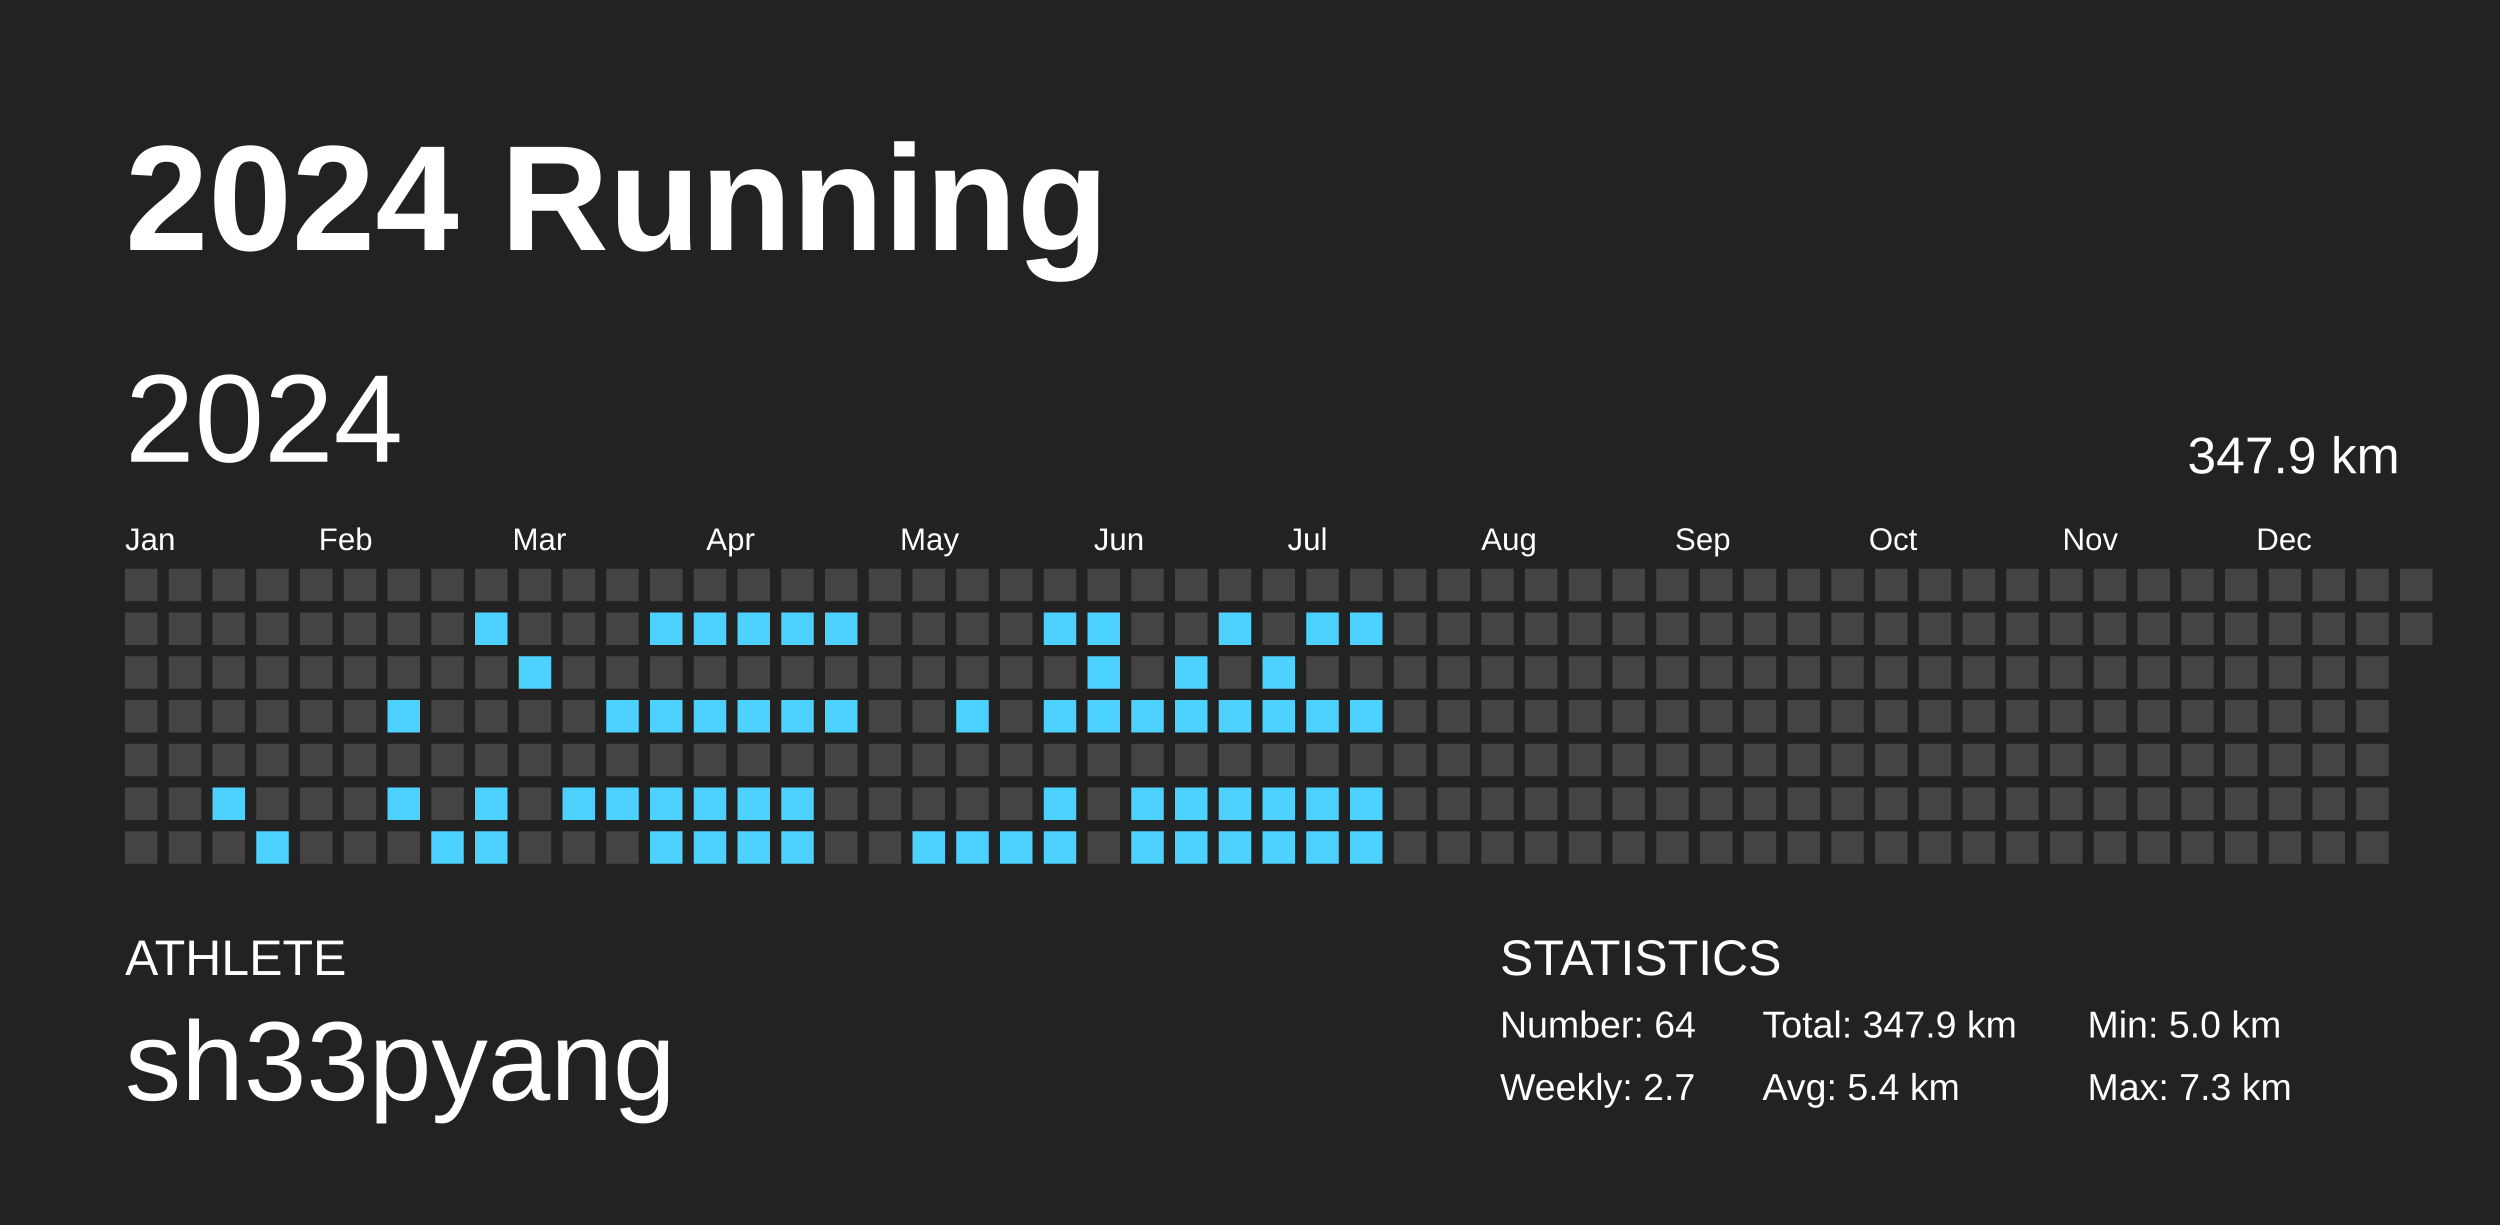
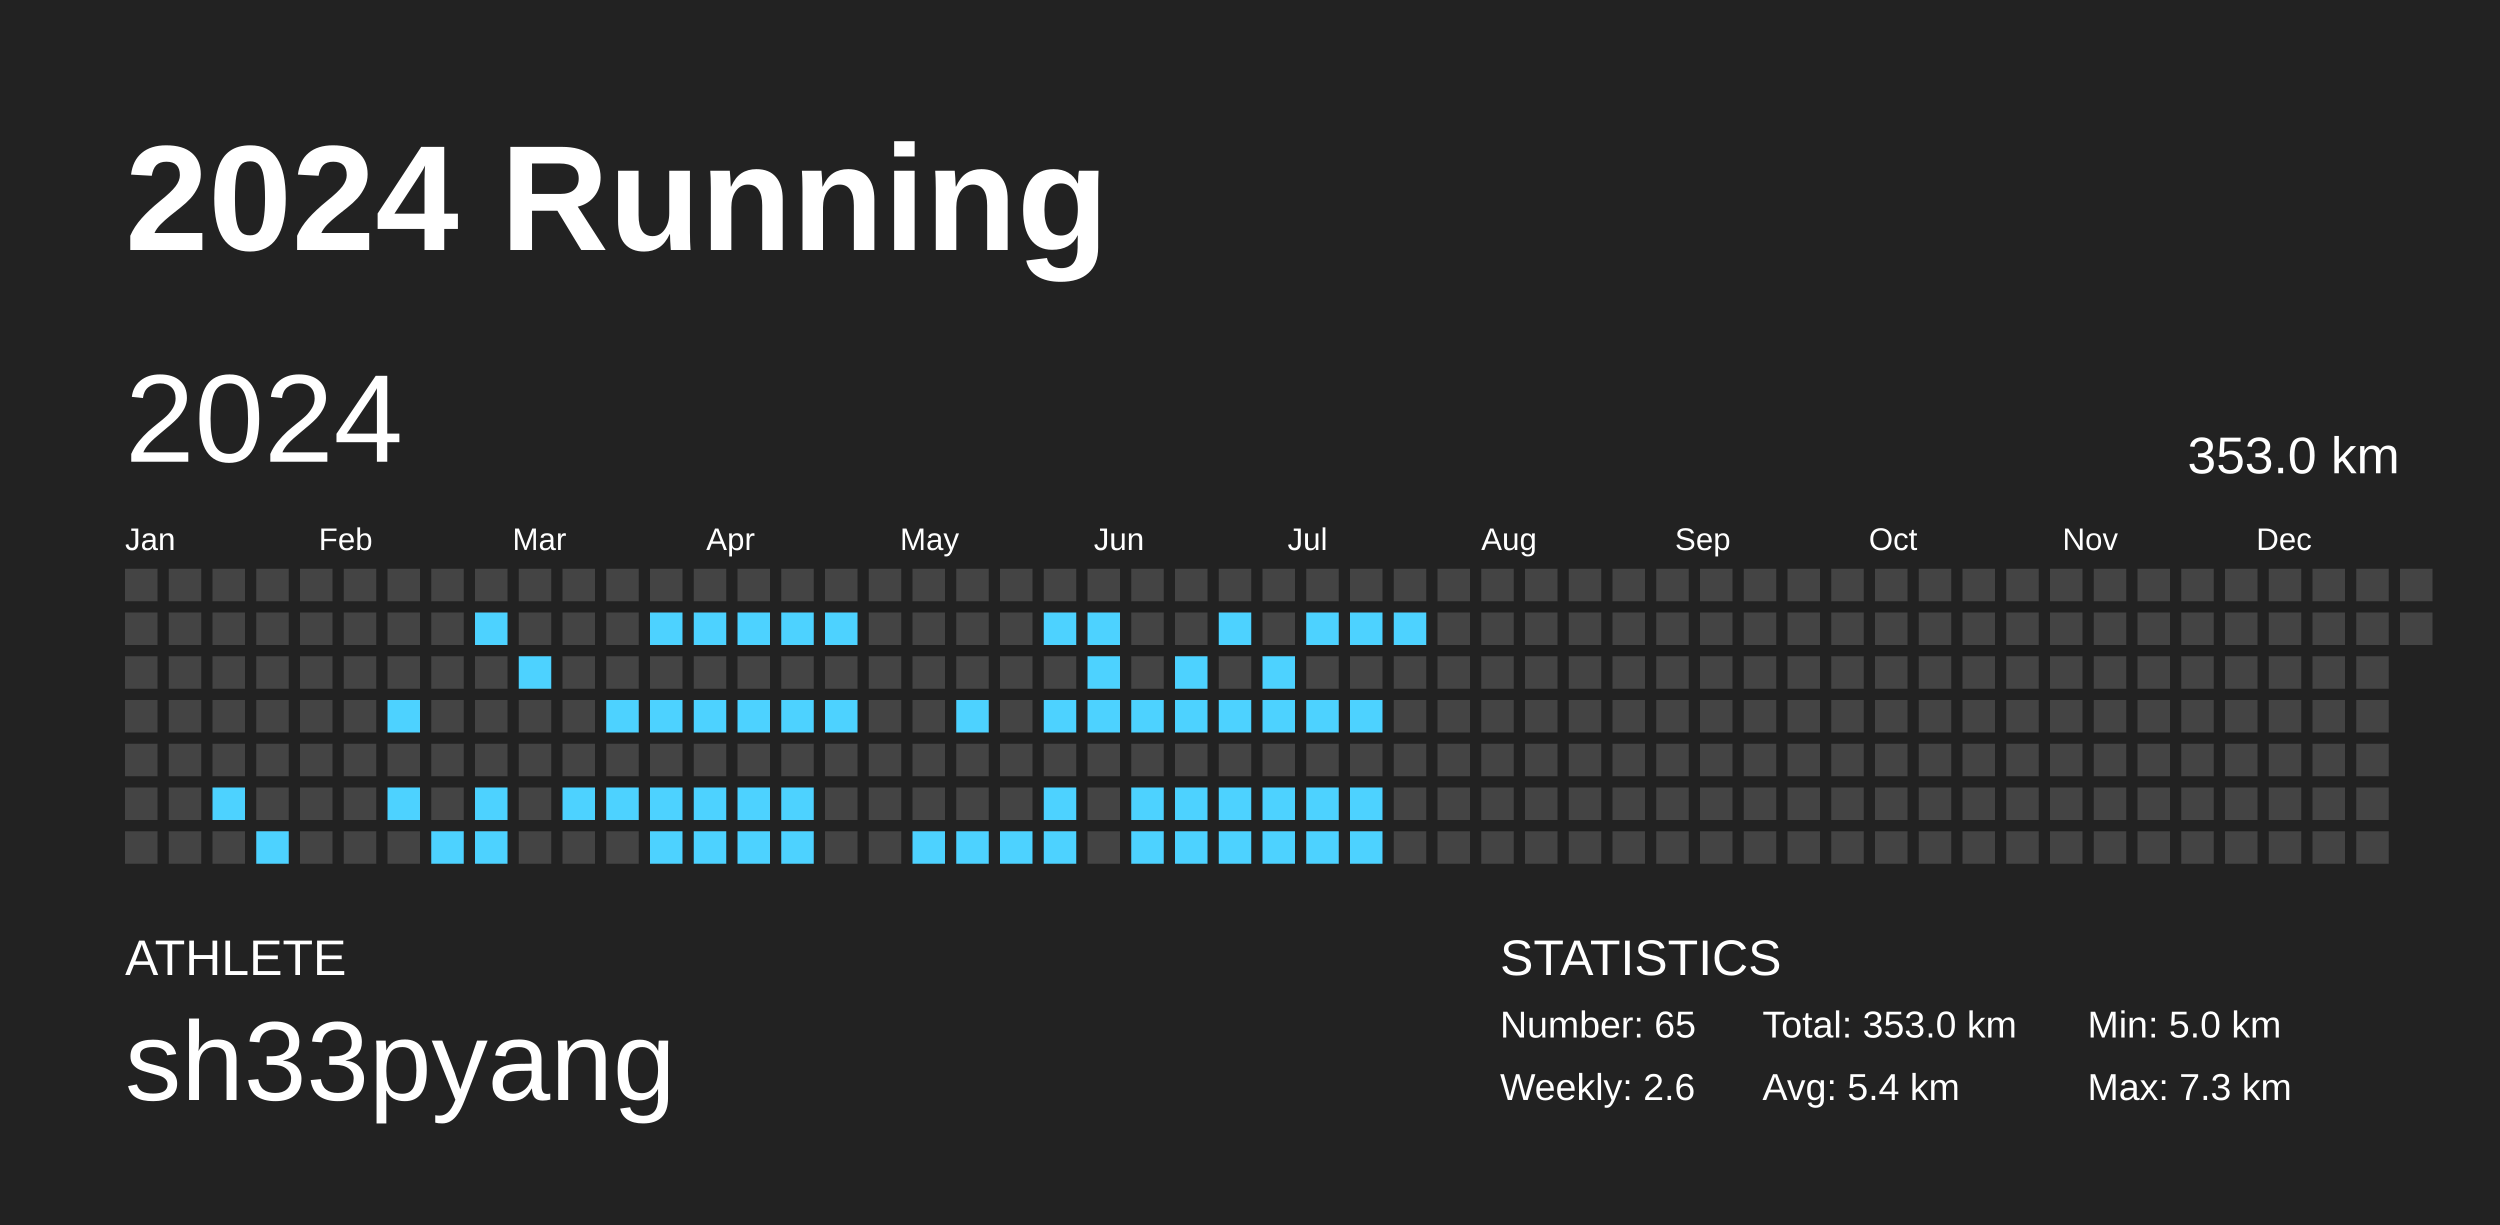
<svg xmlns="http://www.w3.org/2000/svg" baseProfile="full" height="98mm" version="1.1" viewBox="0,0,200,98" width="200mm">
  <defs />
  <rect fill="#222222" height="98" width="200" x="0" y="0" />
  <text fill="#FFFFFF" style="font-size:12px; font-family:Arial; font-weight:bold;" x="10" y="20">2024 Running</text>
  <text fill="#FFFFFF" style="font-size:4px; font-family:Arial" x="10" y="78">ATHLETE</text>
  <text fill="#FFFFFF" style="font-size:9px; font-family:Arial" x="10" y="88">sh33pyang</text>
  <text fill="#FFFFFF" style="font-size:4px; font-family:Arial" x="120" y="78">STATISTICS</text>
-   <text fill="#FFFFFF" style="font-size:3px; font-family:Arial" x="120" y="83">Number: 64</text>
-   <text fill="#FFFFFF" style="font-size:3px; font-family:Arial" x="120" y="88">Weekly: 2.7</text>
-   <text fill="#FFFFFF" style="font-size:3px; font-family:Arial" x="141" y="83">Total: 347.9 km</text>
+   <text fill="#FFFFFF" style="font-size:3px; font-family:Arial" x="120" y="83">Number: 65</text>
+   <text fill="#FFFFFF" style="font-size:3px; font-family:Arial" x="120" y="88">Weekly: 2.6</text>
+   <text fill="#FFFFFF" style="font-size:3px; font-family:Arial" x="141" y="83">Total: 353.0 km</text>
  <text fill="#FFFFFF" style="font-size:3px; font-family:Arial" x="141" y="88">Avg: 5.4 km</text>
  <text fill="#FFFFFF" style="font-size:3px; font-family:Arial" x="167" y="83">Min: 5.0 km</text>
  <text fill="#FFFFFF" style="font-size:3px; font-family:Arial" x="167" y="88">Max: 7.3 km</text>
  <text dominant-baseline="hanging" fill="#FFFFFF" style="font-size:10.0px; font-family:Arial;" x="10" y="30">2024</text>
-   <text dominant-baseline="hanging" fill="#FFFFFF" style="font-size:4.125px; font-family:Arial;" x="175" y="35">347.9 km</text>
+   <text dominant-baseline="hanging" fill="#FFFFFF" style="font-size:4.125px; font-family:Arial;" x="175" y="35">353.0 km</text>
  <text fill="#FFFFFF" style="font-size:2.5px; font-family:Arial" x="10.0" y="44">Jan</text>
  <text fill="#FFFFFF" style="font-size:2.5px; font-family:Arial" x="25.5" y="44">Feb</text>
  <text fill="#FFFFFF" style="font-size:2.5px; font-family:Arial" x="41.0" y="44">Mar</text>
  <text fill="#FFFFFF" style="font-size:2.5px; font-family:Arial" x="56.5" y="44">Apr</text>
  <text fill="#FFFFFF" style="font-size:2.5px; font-family:Arial" x="72.0" y="44">May</text>
  <text fill="#FFFFFF" style="font-size:2.5px; font-family:Arial" x="87.5" y="44">Jun</text>
  <text fill="#FFFFFF" style="font-size:2.5px; font-family:Arial" x="103.0" y="44">Jul</text>
  <text fill="#FFFFFF" style="font-size:2.5px; font-family:Arial" x="118.5" y="44">Aug</text>
  <text fill="#FFFFFF" style="font-size:2.5px; font-family:Arial" x="134.0" y="44">Sep</text>
  <text fill="#FFFFFF" style="font-size:2.5px; font-family:Arial" x="149.5" y="44">Oct</text>
  <text fill="#FFFFFF" style="font-size:2.5px; font-family:Arial" x="165.0" y="44">Nov</text>
  <text fill="#FFFFFF" style="font-size:2.5px; font-family:Arial" x="180.5" y="44">Dec</text>
  <rect fill="#444444" height="2.6" width="2.6" x="10.0" y="45.5" />
  <rect fill="#444444" height="2.6" width="2.6" x="10.0" y="49.0" />
  <rect fill="#444444" height="2.6" width="2.6" x="10.0" y="52.5" />
  <rect fill="#444444" height="2.6" width="2.6" x="10.0" y="56.0" />
  <rect fill="#444444" height="2.6" width="2.6" x="10.0" y="59.5" />
  <rect fill="#444444" height="2.6" width="2.6" x="10.0" y="63.0" />
  <rect fill="#444444" height="2.6" width="2.6" x="10.0" y="66.5" />
  <rect fill="#444444" height="2.6" width="2.6" x="13.5" y="45.5" />
  <rect fill="#444444" height="2.6" width="2.6" x="13.5" y="49.0" />
  <rect fill="#444444" height="2.6" width="2.6" x="13.5" y="52.5" />
  <rect fill="#444444" height="2.6" width="2.6" x="13.5" y="56.0" />
  <rect fill="#444444" height="2.6" width="2.6" x="13.5" y="59.5" />
  <rect fill="#444444" height="2.6" width="2.6" x="13.5" y="63.0" />
  <rect fill="#444444" height="2.6" width="2.6" x="13.5" y="66.5" />
  <rect fill="#444444" height="2.6" width="2.6" x="17.0" y="45.5" />
  <rect fill="#444444" height="2.6" width="2.6" x="17.0" y="49.0" />
  <rect fill="#444444" height="2.6" width="2.6" x="17.0" y="52.5" />
  <rect fill="#444444" height="2.6" width="2.6" x="17.0" y="56.0" />
  <rect fill="#444444" height="2.6" width="2.6" x="17.0" y="59.5" />
  <rect fill="#4dd2ff" height="2.6" width="2.6" x="17.0" y="63.0" />
  <rect fill="#444444" height="2.6" width="2.6" x="17.0" y="66.5" />
  <rect fill="#444444" height="2.6" width="2.6" x="20.5" y="45.5" />
  <rect fill="#444444" height="2.6" width="2.6" x="20.5" y="49.0" />
  <rect fill="#444444" height="2.6" width="2.6" x="20.5" y="52.5" />
  <rect fill="#444444" height="2.6" width="2.6" x="20.5" y="56.0" />
  <rect fill="#444444" height="2.6" width="2.6" x="20.5" y="59.5" />
  <rect fill="#444444" height="2.6" width="2.6" x="20.5" y="63.0" />
  <rect fill="#4dd2ff" height="2.6" width="2.6" x="20.5" y="66.5" />
  <rect fill="#444444" height="2.6" width="2.6" x="24.0" y="45.5" />
  <rect fill="#444444" height="2.6" width="2.6" x="24.0" y="49.0" />
  <rect fill="#444444" height="2.6" width="2.6" x="24.0" y="52.5" />
  <rect fill="#444444" height="2.6" width="2.6" x="24.0" y="56.0" />
  <rect fill="#444444" height="2.6" width="2.6" x="24.0" y="59.5" />
  <rect fill="#444444" height="2.6" width="2.6" x="24.0" y="63.0" />
  <rect fill="#444444" height="2.6" width="2.6" x="24.0" y="66.5" />
  <rect fill="#444444" height="2.6" width="2.6" x="27.5" y="45.5" />
  <rect fill="#444444" height="2.6" width="2.6" x="27.5" y="49.0" />
  <rect fill="#444444" height="2.6" width="2.6" x="27.5" y="52.5" />
  <rect fill="#444444" height="2.6" width="2.6" x="27.5" y="56.0" />
  <rect fill="#444444" height="2.6" width="2.6" x="27.5" y="59.5" />
  <rect fill="#444444" height="2.6" width="2.6" x="27.5" y="63.0" />
  <rect fill="#444444" height="2.6" width="2.6" x="27.5" y="66.5" />
  <rect fill="#444444" height="2.6" width="2.6" x="31.0" y="45.5" />
  <rect fill="#444444" height="2.6" width="2.6" x="31.0" y="49.0" />
  <rect fill="#444444" height="2.6" width="2.6" x="31.0" y="52.5" />
  <rect fill="#4dd2ff" height="2.6" width="2.6" x="31.0" y="56.0" />
  <rect fill="#444444" height="2.6" width="2.6" x="31.0" y="59.5" />
  <rect fill="#4dd2ff" height="2.6" width="2.6" x="31.0" y="63.0" />
  <rect fill="#444444" height="2.6" width="2.6" x="31.0" y="66.5" />
  <rect fill="#444444" height="2.6" width="2.6" x="34.5" y="45.5" />
  <rect fill="#444444" height="2.6" width="2.6" x="34.5" y="49.0" />
  <rect fill="#444444" height="2.6" width="2.6" x="34.5" y="52.5" />
  <rect fill="#444444" height="2.6" width="2.6" x="34.5" y="56.0" />
  <rect fill="#444444" height="2.6" width="2.6" x="34.5" y="59.5" />
  <rect fill="#444444" height="2.6" width="2.6" x="34.5" y="63.0" />
  <rect fill="#4dd2ff" height="2.6" width="2.6" x="34.5" y="66.5" />
  <rect fill="#444444" height="2.6" width="2.6" x="38.0" y="45.5" />
  <rect fill="#4dd2ff" height="2.6" width="2.6" x="38.0" y="49.0" />
  <rect fill="#444444" height="2.6" width="2.6" x="38.0" y="52.5" />
  <rect fill="#444444" height="2.6" width="2.6" x="38.0" y="56.0" />
  <rect fill="#444444" height="2.6" width="2.6" x="38.0" y="59.5" />
  <rect fill="#4dd2ff" height="2.6" width="2.6" x="38.0" y="63.0" />
  <rect fill="#4dd2ff" height="2.6" width="2.6" x="38.0" y="66.5" />
  <rect fill="#444444" height="2.6" width="2.6" x="41.5" y="45.5" />
  <rect fill="#444444" height="2.6" width="2.6" x="41.5" y="49.0" />
  <rect fill="#4dd2ff" height="2.6" width="2.6" x="41.5" y="52.5" />
  <rect fill="#444444" height="2.6" width="2.6" x="41.5" y="56.0" />
  <rect fill="#444444" height="2.6" width="2.6" x="41.5" y="59.5" />
  <rect fill="#444444" height="2.6" width="2.6" x="41.5" y="63.0" />
  <rect fill="#444444" height="2.6" width="2.6" x="41.5" y="66.5" />
  <rect fill="#444444" height="2.6" width="2.6" x="45.0" y="45.5" />
  <rect fill="#444444" height="2.6" width="2.6" x="45.0" y="49.0" />
  <rect fill="#444444" height="2.6" width="2.6" x="45.0" y="52.5" />
  <rect fill="#444444" height="2.6" width="2.6" x="45.0" y="56.0" />
  <rect fill="#444444" height="2.6" width="2.6" x="45.0" y="59.5" />
  <rect fill="#4dd2ff" height="2.6" width="2.6" x="45.0" y="63.0" />
  <rect fill="#444444" height="2.6" width="2.6" x="45.0" y="66.5" />
  <rect fill="#444444" height="2.6" width="2.6" x="48.5" y="45.5" />
  <rect fill="#444444" height="2.6" width="2.6" x="48.5" y="49.0" />
  <rect fill="#444444" height="2.6" width="2.6" x="48.5" y="52.5" />
  <rect fill="#4dd2ff" height="2.6" width="2.6" x="48.5" y="56.0" />
  <rect fill="#444444" height="2.6" width="2.6" x="48.5" y="59.5" />
  <rect fill="#4dd2ff" height="2.6" width="2.6" x="48.5" y="63.0" />
  <rect fill="#444444" height="2.6" width="2.6" x="48.5" y="66.5" />
  <rect fill="#444444" height="2.6" width="2.6" x="52.0" y="45.5" />
  <rect fill="#4dd2ff" height="2.6" width="2.6" x="52.0" y="49.0" />
  <rect fill="#444444" height="2.6" width="2.6" x="52.0" y="52.5" />
  <rect fill="#4dd2ff" height="2.6" width="2.6" x="52.0" y="56.0" />
  <rect fill="#444444" height="2.6" width="2.6" x="52.0" y="59.5" />
  <rect fill="#4dd2ff" height="2.6" width="2.6" x="52.0" y="63.0" />
  <rect fill="#4dd2ff" height="2.6" width="2.6" x="52.0" y="66.5" />
  <rect fill="#444444" height="2.6" width="2.6" x="55.5" y="45.5" />
  <rect fill="#4dd2ff" height="2.6" width="2.6" x="55.5" y="49.0" />
  <rect fill="#444444" height="2.6" width="2.6" x="55.5" y="52.5" />
  <rect fill="#4dd2ff" height="2.6" width="2.6" x="55.5" y="56.0" />
  <rect fill="#444444" height="2.6" width="2.6" x="55.5" y="59.5" />
  <rect fill="#4dd2ff" height="2.6" width="2.6" x="55.5" y="63.0" />
  <rect fill="#4dd2ff" height="2.6" width="2.6" x="55.5" y="66.5" />
  <rect fill="#444444" height="2.6" width="2.6" x="59.0" y="45.5" />
  <rect fill="#4dd2ff" height="2.6" width="2.6" x="59.0" y="49.0" />
  <rect fill="#444444" height="2.6" width="2.6" x="59.0" y="52.5" />
  <rect fill="#4dd2ff" height="2.6" width="2.6" x="59.0" y="56.0" />
  <rect fill="#444444" height="2.6" width="2.6" x="59.0" y="59.5" />
  <rect fill="#4dd2ff" height="2.6" width="2.6" x="59.0" y="63.0" />
  <rect fill="#4dd2ff" height="2.6" width="2.6" x="59.0" y="66.5" />
  <rect fill="#444444" height="2.6" width="2.6" x="62.5" y="45.5" />
  <rect fill="#4dd2ff" height="2.6" width="2.6" x="62.5" y="49.0" />
  <rect fill="#444444" height="2.6" width="2.6" x="62.5" y="52.5" />
  <rect fill="#4dd2ff" height="2.6" width="2.6" x="62.5" y="56.0" />
  <rect fill="#444444" height="2.6" width="2.6" x="62.5" y="59.5" />
  <rect fill="#4dd2ff" height="2.6" width="2.6" x="62.5" y="63.0" />
  <rect fill="#4dd2ff" height="2.6" width="2.6" x="62.5" y="66.5" />
  <rect fill="#444444" height="2.6" width="2.6" x="66.0" y="45.5" />
  <rect fill="#4dd2ff" height="2.6" width="2.6" x="66.0" y="49.0" />
  <rect fill="#444444" height="2.6" width="2.6" x="66.0" y="52.5" />
  <rect fill="#4dd2ff" height="2.6" width="2.6" x="66.0" y="56.0" />
  <rect fill="#444444" height="2.6" width="2.6" x="66.0" y="59.5" />
  <rect fill="#444444" height="2.6" width="2.6" x="66.0" y="63.0" />
  <rect fill="#444444" height="2.6" width="2.6" x="66.0" y="66.5" />
  <rect fill="#444444" height="2.6" width="2.6" x="69.5" y="45.5" />
  <rect fill="#444444" height="2.6" width="2.6" x="69.5" y="49.0" />
  <rect fill="#444444" height="2.6" width="2.6" x="69.5" y="52.5" />
  <rect fill="#444444" height="2.6" width="2.6" x="69.5" y="56.0" />
  <rect fill="#444444" height="2.6" width="2.6" x="69.5" y="59.5" />
  <rect fill="#444444" height="2.6" width="2.6" x="69.5" y="63.0" />
  <rect fill="#444444" height="2.6" width="2.6" x="69.5" y="66.5" />
  <rect fill="#444444" height="2.6" width="2.6" x="73.0" y="45.5" />
  <rect fill="#444444" height="2.6" width="2.6" x="73.0" y="49.0" />
  <rect fill="#444444" height="2.6" width="2.6" x="73.0" y="52.5" />
  <rect fill="#444444" height="2.6" width="2.6" x="73.0" y="56.0" />
  <rect fill="#444444" height="2.6" width="2.6" x="73.0" y="59.5" />
  <rect fill="#444444" height="2.6" width="2.6" x="73.0" y="63.0" />
  <rect fill="#4dd2ff" height="2.6" width="2.6" x="73.0" y="66.5" />
  <rect fill="#444444" height="2.6" width="2.6" x="76.5" y="45.5" />
  <rect fill="#444444" height="2.6" width="2.6" x="76.5" y="49.0" />
  <rect fill="#444444" height="2.6" width="2.6" x="76.5" y="52.5" />
  <rect fill="#4dd2ff" height="2.6" width="2.6" x="76.5" y="56.0" />
  <rect fill="#444444" height="2.6" width="2.6" x="76.5" y="59.5" />
  <rect fill="#444444" height="2.6" width="2.6" x="76.5" y="63.0" />
  <rect fill="#4dd2ff" height="2.6" width="2.6" x="76.5" y="66.5" />
  <rect fill="#444444" height="2.6" width="2.6" x="80.0" y="45.5" />
  <rect fill="#444444" height="2.6" width="2.6" x="80.0" y="49.0" />
  <rect fill="#444444" height="2.6" width="2.6" x="80.0" y="52.5" />
  <rect fill="#444444" height="2.6" width="2.6" x="80.0" y="56.0" />
  <rect fill="#444444" height="2.6" width="2.6" x="80.0" y="59.5" />
  <rect fill="#444444" height="2.6" width="2.6" x="80.0" y="63.0" />
  <rect fill="#4dd2ff" height="2.6" width="2.6" x="80.0" y="66.5" />
  <rect fill="#444444" height="2.6" width="2.6" x="83.5" y="45.5" />
  <rect fill="#4dd2ff" height="2.6" width="2.6" x="83.5" y="49.0" />
  <rect fill="#444444" height="2.6" width="2.6" x="83.5" y="52.5" />
  <rect fill="#4dd2ff" height="2.6" width="2.6" x="83.5" y="56.0" />
  <rect fill="#444444" height="2.6" width="2.6" x="83.5" y="59.5" />
  <rect fill="#4dd2ff" height="2.6" width="2.6" x="83.5" y="63.0" />
  <rect fill="#4dd2ff" height="2.6" width="2.6" x="83.5" y="66.5" />
  <rect fill="#444444" height="2.6" width="2.6" x="87.0" y="45.5" />
  <rect fill="#4dd2ff" height="2.6" width="2.6" x="87.0" y="49.0" />
  <rect fill="#4dd2ff" height="2.6" width="2.6" x="87.0" y="52.5" />
  <rect fill="#4dd2ff" height="2.6" width="2.6" x="87.0" y="56.0" />
  <rect fill="#444444" height="2.6" width="2.6" x="87.0" y="59.5" />
  <rect fill="#444444" height="2.6" width="2.6" x="87.0" y="63.0" />
  <rect fill="#444444" height="2.6" width="2.6" x="87.0" y="66.5" />
  <rect fill="#444444" height="2.6" width="2.6" x="90.5" y="45.5" />
  <rect fill="#444444" height="2.6" width="2.6" x="90.5" y="49.0" />
  <rect fill="#444444" height="2.6" width="2.6" x="90.5" y="52.5" />
  <rect fill="#4dd2ff" height="2.6" width="2.6" x="90.5" y="56.0" />
  <rect fill="#444444" height="2.6" width="2.6" x="90.5" y="59.5" />
  <rect fill="#4dd2ff" height="2.6" width="2.6" x="90.5" y="63.0" />
  <rect fill="#4dd2ff" height="2.6" width="2.6" x="90.5" y="66.5" />
  <rect fill="#444444" height="2.6" width="2.6" x="94.0" y="45.5" />
  <rect fill="#444444" height="2.6" width="2.6" x="94.0" y="49.0" />
  <rect fill="#4dd2ff" height="2.6" width="2.6" x="94.0" y="52.5" />
  <rect fill="#4dd2ff" height="2.6" width="2.6" x="94.0" y="56.0" />
  <rect fill="#444444" height="2.6" width="2.6" x="94.0" y="59.5" />
  <rect fill="#4dd2ff" height="2.6" width="2.6" x="94.0" y="63.0" />
  <rect fill="#4dd2ff" height="2.6" width="2.6" x="94.0" y="66.5" />
  <rect fill="#444444" height="2.6" width="2.6" x="97.5" y="45.5" />
  <rect fill="#4dd2ff" height="2.6" width="2.6" x="97.5" y="49.0" />
  <rect fill="#444444" height="2.6" width="2.6" x="97.5" y="52.5" />
  <rect fill="#4dd2ff" height="2.6" width="2.6" x="97.5" y="56.0" />
  <rect fill="#444444" height="2.6" width="2.6" x="97.5" y="59.5" />
  <rect fill="#4dd2ff" height="2.6" width="2.6" x="97.5" y="63.0" />
  <rect fill="#4dd2ff" height="2.6" width="2.6" x="97.5" y="66.5" />
  <rect fill="#444444" height="2.6" width="2.6" x="101.0" y="45.5" />
  <rect fill="#444444" height="2.6" width="2.6" x="101.0" y="49.0" />
  <rect fill="#4dd2ff" height="2.6" width="2.6" x="101.0" y="52.5" />
  <rect fill="#4dd2ff" height="2.6" width="2.6" x="101.0" y="56.0" />
  <rect fill="#444444" height="2.6" width="2.6" x="101.0" y="59.5" />
  <rect fill="#4dd2ff" height="2.6" width="2.6" x="101.0" y="63.0" />
  <rect fill="#4dd2ff" height="2.6" width="2.6" x="101.0" y="66.5" />
  <rect fill="#444444" height="2.6" width="2.6" x="104.5" y="45.5" />
  <rect fill="#4dd2ff" height="2.6" width="2.6" x="104.5" y="49.0" />
  <rect fill="#444444" height="2.6" width="2.6" x="104.5" y="52.5" />
  <rect fill="#4dd2ff" height="2.6" width="2.6" x="104.5" y="56.0" />
  <rect fill="#444444" height="2.6" width="2.6" x="104.5" y="59.5" />
  <rect fill="#4dd2ff" height="2.6" width="2.6" x="104.5" y="63.0" />
  <rect fill="#4dd2ff" height="2.6" width="2.6" x="104.5" y="66.5" />
  <rect fill="#444444" height="2.6" width="2.6" x="108.0" y="45.5" />
  <rect fill="#4dd2ff" height="2.6" width="2.6" x="108.0" y="49.0" />
  <rect fill="#444444" height="2.6" width="2.6" x="108.0" y="52.5" />
  <rect fill="#4dd2ff" height="2.6" width="2.6" x="108.0" y="56.0" />
  <rect fill="#444444" height="2.6" width="2.6" x="108.0" y="59.5" />
  <rect fill="#4dd2ff" height="2.6" width="2.6" x="108.0" y="63.0" />
  <rect fill="#4dd2ff" height="2.6" width="2.6" x="108.0" y="66.5" />
  <rect fill="#444444" height="2.6" width="2.6" x="111.5" y="45.5" />
-   <rect fill="#444444" height="2.6" width="2.6" x="111.5" y="49.0" />
+   <rect fill="#4dd2ff" height="2.6" width="2.6" x="111.5" y="49.0" />
  <rect fill="#444444" height="2.6" width="2.6" x="111.5" y="52.5" />
  <rect fill="#444444" height="2.6" width="2.6" x="111.5" y="56.0" />
  <rect fill="#444444" height="2.6" width="2.6" x="111.5" y="59.5" />
  <rect fill="#444444" height="2.6" width="2.6" x="111.5" y="63.0" />
  <rect fill="#444444" height="2.6" width="2.6" x="111.5" y="66.5" />
  <rect fill="#444444" height="2.6" width="2.6" x="115.0" y="45.5" />
  <rect fill="#444444" height="2.6" width="2.6" x="115.0" y="49.0" />
  <rect fill="#444444" height="2.6" width="2.6" x="115.0" y="52.5" />
  <rect fill="#444444" height="2.6" width="2.6" x="115.0" y="56.0" />
  <rect fill="#444444" height="2.6" width="2.6" x="115.0" y="59.5" />
  <rect fill="#444444" height="2.6" width="2.6" x="115.0" y="63.0" />
  <rect fill="#444444" height="2.6" width="2.6" x="115.0" y="66.5" />
  <rect fill="#444444" height="2.6" width="2.6" x="118.5" y="45.5" />
  <rect fill="#444444" height="2.6" width="2.6" x="118.5" y="49.0" />
  <rect fill="#444444" height="2.6" width="2.6" x="118.5" y="52.5" />
  <rect fill="#444444" height="2.6" width="2.6" x="118.5" y="56.0" />
  <rect fill="#444444" height="2.6" width="2.6" x="118.5" y="59.5" />
  <rect fill="#444444" height="2.6" width="2.6" x="118.5" y="63.0" />
  <rect fill="#444444" height="2.6" width="2.6" x="118.5" y="66.5" />
  <rect fill="#444444" height="2.6" width="2.6" x="122.0" y="45.5" />
  <rect fill="#444444" height="2.6" width="2.6" x="122.0" y="49.0" />
  <rect fill="#444444" height="2.6" width="2.6" x="122.0" y="52.5" />
  <rect fill="#444444" height="2.6" width="2.6" x="122.0" y="56.0" />
  <rect fill="#444444" height="2.6" width="2.6" x="122.0" y="59.5" />
  <rect fill="#444444" height="2.6" width="2.6" x="122.0" y="63.0" />
  <rect fill="#444444" height="2.6" width="2.6" x="122.0" y="66.5" />
  <rect fill="#444444" height="2.6" width="2.6" x="125.5" y="45.5" />
  <rect fill="#444444" height="2.6" width="2.6" x="125.5" y="49.0" />
  <rect fill="#444444" height="2.6" width="2.6" x="125.5" y="52.5" />
  <rect fill="#444444" height="2.6" width="2.6" x="125.5" y="56.0" />
  <rect fill="#444444" height="2.6" width="2.6" x="125.5" y="59.5" />
  <rect fill="#444444" height="2.6" width="2.6" x="125.5" y="63.0" />
  <rect fill="#444444" height="2.6" width="2.6" x="125.5" y="66.5" />
  <rect fill="#444444" height="2.6" width="2.6" x="129.0" y="45.5" />
  <rect fill="#444444" height="2.6" width="2.6" x="129.0" y="49.0" />
  <rect fill="#444444" height="2.6" width="2.6" x="129.0" y="52.5" />
  <rect fill="#444444" height="2.6" width="2.6" x="129.0" y="56.0" />
  <rect fill="#444444" height="2.6" width="2.6" x="129.0" y="59.5" />
  <rect fill="#444444" height="2.6" width="2.6" x="129.0" y="63.0" />
  <rect fill="#444444" height="2.6" width="2.6" x="129.0" y="66.5" />
  <rect fill="#444444" height="2.6" width="2.6" x="132.5" y="45.5" />
  <rect fill="#444444" height="2.6" width="2.6" x="132.5" y="49.0" />
  <rect fill="#444444" height="2.6" width="2.6" x="132.5" y="52.5" />
  <rect fill="#444444" height="2.6" width="2.6" x="132.5" y="56.0" />
  <rect fill="#444444" height="2.6" width="2.6" x="132.5" y="59.5" />
  <rect fill="#444444" height="2.6" width="2.6" x="132.5" y="63.0" />
  <rect fill="#444444" height="2.6" width="2.6" x="132.5" y="66.5" />
  <rect fill="#444444" height="2.6" width="2.6" x="136.0" y="45.5" />
  <rect fill="#444444" height="2.6" width="2.6" x="136.0" y="49.0" />
  <rect fill="#444444" height="2.6" width="2.6" x="136.0" y="52.5" />
  <rect fill="#444444" height="2.6" width="2.6" x="136.0" y="56.0" />
  <rect fill="#444444" height="2.6" width="2.6" x="136.0" y="59.5" />
  <rect fill="#444444" height="2.6" width="2.6" x="136.0" y="63.0" />
  <rect fill="#444444" height="2.6" width="2.6" x="136.0" y="66.5" />
  <rect fill="#444444" height="2.6" width="2.6" x="139.5" y="45.5" />
  <rect fill="#444444" height="2.6" width="2.6" x="139.5" y="49.0" />
  <rect fill="#444444" height="2.6" width="2.6" x="139.5" y="52.5" />
  <rect fill="#444444" height="2.6" width="2.6" x="139.5" y="56.0" />
  <rect fill="#444444" height="2.6" width="2.6" x="139.5" y="59.5" />
  <rect fill="#444444" height="2.6" width="2.6" x="139.5" y="63.0" />
  <rect fill="#444444" height="2.6" width="2.6" x="139.5" y="66.5" />
  <rect fill="#444444" height="2.6" width="2.6" x="143.0" y="45.5" />
  <rect fill="#444444" height="2.6" width="2.6" x="143.0" y="49.0" />
  <rect fill="#444444" height="2.6" width="2.6" x="143.0" y="52.5" />
  <rect fill="#444444" height="2.6" width="2.6" x="143.0" y="56.0" />
  <rect fill="#444444" height="2.6" width="2.6" x="143.0" y="59.5" />
  <rect fill="#444444" height="2.6" width="2.6" x="143.0" y="63.0" />
  <rect fill="#444444" height="2.6" width="2.6" x="143.0" y="66.5" />
  <rect fill="#444444" height="2.6" width="2.6" x="146.5" y="45.5" />
  <rect fill="#444444" height="2.6" width="2.6" x="146.5" y="49.0" />
  <rect fill="#444444" height="2.6" width="2.6" x="146.5" y="52.5" />
  <rect fill="#444444" height="2.6" width="2.6" x="146.5" y="56.0" />
  <rect fill="#444444" height="2.6" width="2.6" x="146.5" y="59.5" />
  <rect fill="#444444" height="2.6" width="2.6" x="146.5" y="63.0" />
  <rect fill="#444444" height="2.6" width="2.6" x="146.5" y="66.5" />
  <rect fill="#444444" height="2.6" width="2.6" x="150.0" y="45.5" />
  <rect fill="#444444" height="2.6" width="2.6" x="150.0" y="49.0" />
  <rect fill="#444444" height="2.6" width="2.6" x="150.0" y="52.5" />
  <rect fill="#444444" height="2.6" width="2.6" x="150.0" y="56.0" />
  <rect fill="#444444" height="2.6" width="2.6" x="150.0" y="59.5" />
  <rect fill="#444444" height="2.6" width="2.6" x="150.0" y="63.0" />
  <rect fill="#444444" height="2.6" width="2.6" x="150.0" y="66.5" />
  <rect fill="#444444" height="2.6" width="2.6" x="153.5" y="45.5" />
  <rect fill="#444444" height="2.6" width="2.6" x="153.5" y="49.0" />
  <rect fill="#444444" height="2.6" width="2.6" x="153.5" y="52.5" />
  <rect fill="#444444" height="2.6" width="2.6" x="153.5" y="56.0" />
  <rect fill="#444444" height="2.6" width="2.6" x="153.5" y="59.5" />
  <rect fill="#444444" height="2.6" width="2.6" x="153.5" y="63.0" />
  <rect fill="#444444" height="2.6" width="2.6" x="153.5" y="66.5" />
  <rect fill="#444444" height="2.6" width="2.6" x="157.0" y="45.5" />
  <rect fill="#444444" height="2.6" width="2.6" x="157.0" y="49.0" />
  <rect fill="#444444" height="2.6" width="2.6" x="157.0" y="52.5" />
  <rect fill="#444444" height="2.6" width="2.6" x="157.0" y="56.0" />
  <rect fill="#444444" height="2.6" width="2.6" x="157.0" y="59.5" />
  <rect fill="#444444" height="2.6" width="2.6" x="157.0" y="63.0" />
  <rect fill="#444444" height="2.6" width="2.6" x="157.0" y="66.5" />
  <rect fill="#444444" height="2.6" width="2.6" x="160.5" y="45.5" />
  <rect fill="#444444" height="2.6" width="2.6" x="160.5" y="49.0" />
  <rect fill="#444444" height="2.6" width="2.6" x="160.5" y="52.5" />
  <rect fill="#444444" height="2.6" width="2.6" x="160.5" y="56.0" />
  <rect fill="#444444" height="2.6" width="2.6" x="160.5" y="59.5" />
  <rect fill="#444444" height="2.6" width="2.6" x="160.5" y="63.0" />
  <rect fill="#444444" height="2.6" width="2.6" x="160.5" y="66.5" />
  <rect fill="#444444" height="2.6" width="2.6" x="164.0" y="45.5" />
  <rect fill="#444444" height="2.6" width="2.6" x="164.0" y="49.0" />
  <rect fill="#444444" height="2.6" width="2.6" x="164.0" y="52.5" />
  <rect fill="#444444" height="2.6" width="2.6" x="164.0" y="56.0" />
  <rect fill="#444444" height="2.6" width="2.6" x="164.0" y="59.5" />
  <rect fill="#444444" height="2.6" width="2.6" x="164.0" y="63.0" />
  <rect fill="#444444" height="2.6" width="2.6" x="164.0" y="66.5" />
  <rect fill="#444444" height="2.6" width="2.6" x="167.5" y="45.5" />
  <rect fill="#444444" height="2.6" width="2.6" x="167.5" y="49.0" />
  <rect fill="#444444" height="2.6" width="2.6" x="167.5" y="52.5" />
  <rect fill="#444444" height="2.6" width="2.6" x="167.5" y="56.0" />
  <rect fill="#444444" height="2.6" width="2.6" x="167.5" y="59.5" />
  <rect fill="#444444" height="2.6" width="2.6" x="167.5" y="63.0" />
  <rect fill="#444444" height="2.6" width="2.6" x="167.5" y="66.5" />
  <rect fill="#444444" height="2.6" width="2.6" x="171.0" y="45.5" />
  <rect fill="#444444" height="2.6" width="2.6" x="171.0" y="49.0" />
  <rect fill="#444444" height="2.6" width="2.6" x="171.0" y="52.5" />
  <rect fill="#444444" height="2.6" width="2.6" x="171.0" y="56.0" />
  <rect fill="#444444" height="2.6" width="2.6" x="171.0" y="59.5" />
  <rect fill="#444444" height="2.6" width="2.6" x="171.0" y="63.0" />
  <rect fill="#444444" height="2.6" width="2.6" x="171.0" y="66.5" />
  <rect fill="#444444" height="2.6" width="2.6" x="174.5" y="45.5" />
  <rect fill="#444444" height="2.6" width="2.6" x="174.5" y="49.0" />
  <rect fill="#444444" height="2.6" width="2.6" x="174.5" y="52.5" />
  <rect fill="#444444" height="2.6" width="2.6" x="174.5" y="56.0" />
  <rect fill="#444444" height="2.6" width="2.6" x="174.5" y="59.5" />
  <rect fill="#444444" height="2.6" width="2.6" x="174.5" y="63.0" />
  <rect fill="#444444" height="2.6" width="2.6" x="174.5" y="66.5" />
  <rect fill="#444444" height="2.6" width="2.6" x="178.0" y="45.5" />
  <rect fill="#444444" height="2.6" width="2.6" x="178.0" y="49.0" />
  <rect fill="#444444" height="2.6" width="2.6" x="178.0" y="52.5" />
  <rect fill="#444444" height="2.6" width="2.6" x="178.0" y="56.0" />
  <rect fill="#444444" height="2.6" width="2.6" x="178.0" y="59.5" />
  <rect fill="#444444" height="2.6" width="2.6" x="178.0" y="63.0" />
  <rect fill="#444444" height="2.6" width="2.6" x="178.0" y="66.5" />
  <rect fill="#444444" height="2.6" width="2.6" x="181.5" y="45.5" />
  <rect fill="#444444" height="2.6" width="2.6" x="181.5" y="49.0" />
  <rect fill="#444444" height="2.6" width="2.6" x="181.5" y="52.5" />
  <rect fill="#444444" height="2.6" width="2.6" x="181.5" y="56.0" />
  <rect fill="#444444" height="2.6" width="2.6" x="181.5" y="59.5" />
  <rect fill="#444444" height="2.6" width="2.6" x="181.5" y="63.0" />
  <rect fill="#444444" height="2.6" width="2.6" x="181.5" y="66.5" />
  <rect fill="#444444" height="2.6" width="2.6" x="185.0" y="45.5" />
  <rect fill="#444444" height="2.6" width="2.6" x="185.0" y="49.0" />
  <rect fill="#444444" height="2.6" width="2.6" x="185.0" y="52.5" />
  <rect fill="#444444" height="2.6" width="2.6" x="185.0" y="56.0" />
  <rect fill="#444444" height="2.6" width="2.6" x="185.0" y="59.5" />
  <rect fill="#444444" height="2.6" width="2.6" x="185.0" y="63.0" />
  <rect fill="#444444" height="2.6" width="2.6" x="185.0" y="66.5" />
  <rect fill="#444444" height="2.6" width="2.6" x="188.5" y="45.5" />
  <rect fill="#444444" height="2.6" width="2.6" x="188.5" y="49.0" />
  <rect fill="#444444" height="2.6" width="2.6" x="188.5" y="52.5" />
  <rect fill="#444444" height="2.6" width="2.6" x="188.5" y="56.0" />
  <rect fill="#444444" height="2.6" width="2.6" x="188.5" y="59.5" />
  <rect fill="#444444" height="2.6" width="2.6" x="188.5" y="63.0" />
  <rect fill="#444444" height="2.6" width="2.6" x="188.5" y="66.5" />
  <rect fill="#444444" height="2.6" width="2.6" x="192.0" y="45.5" />
  <rect fill="#444444" height="2.6" width="2.6" x="192.0" y="49.0" />
</svg>
